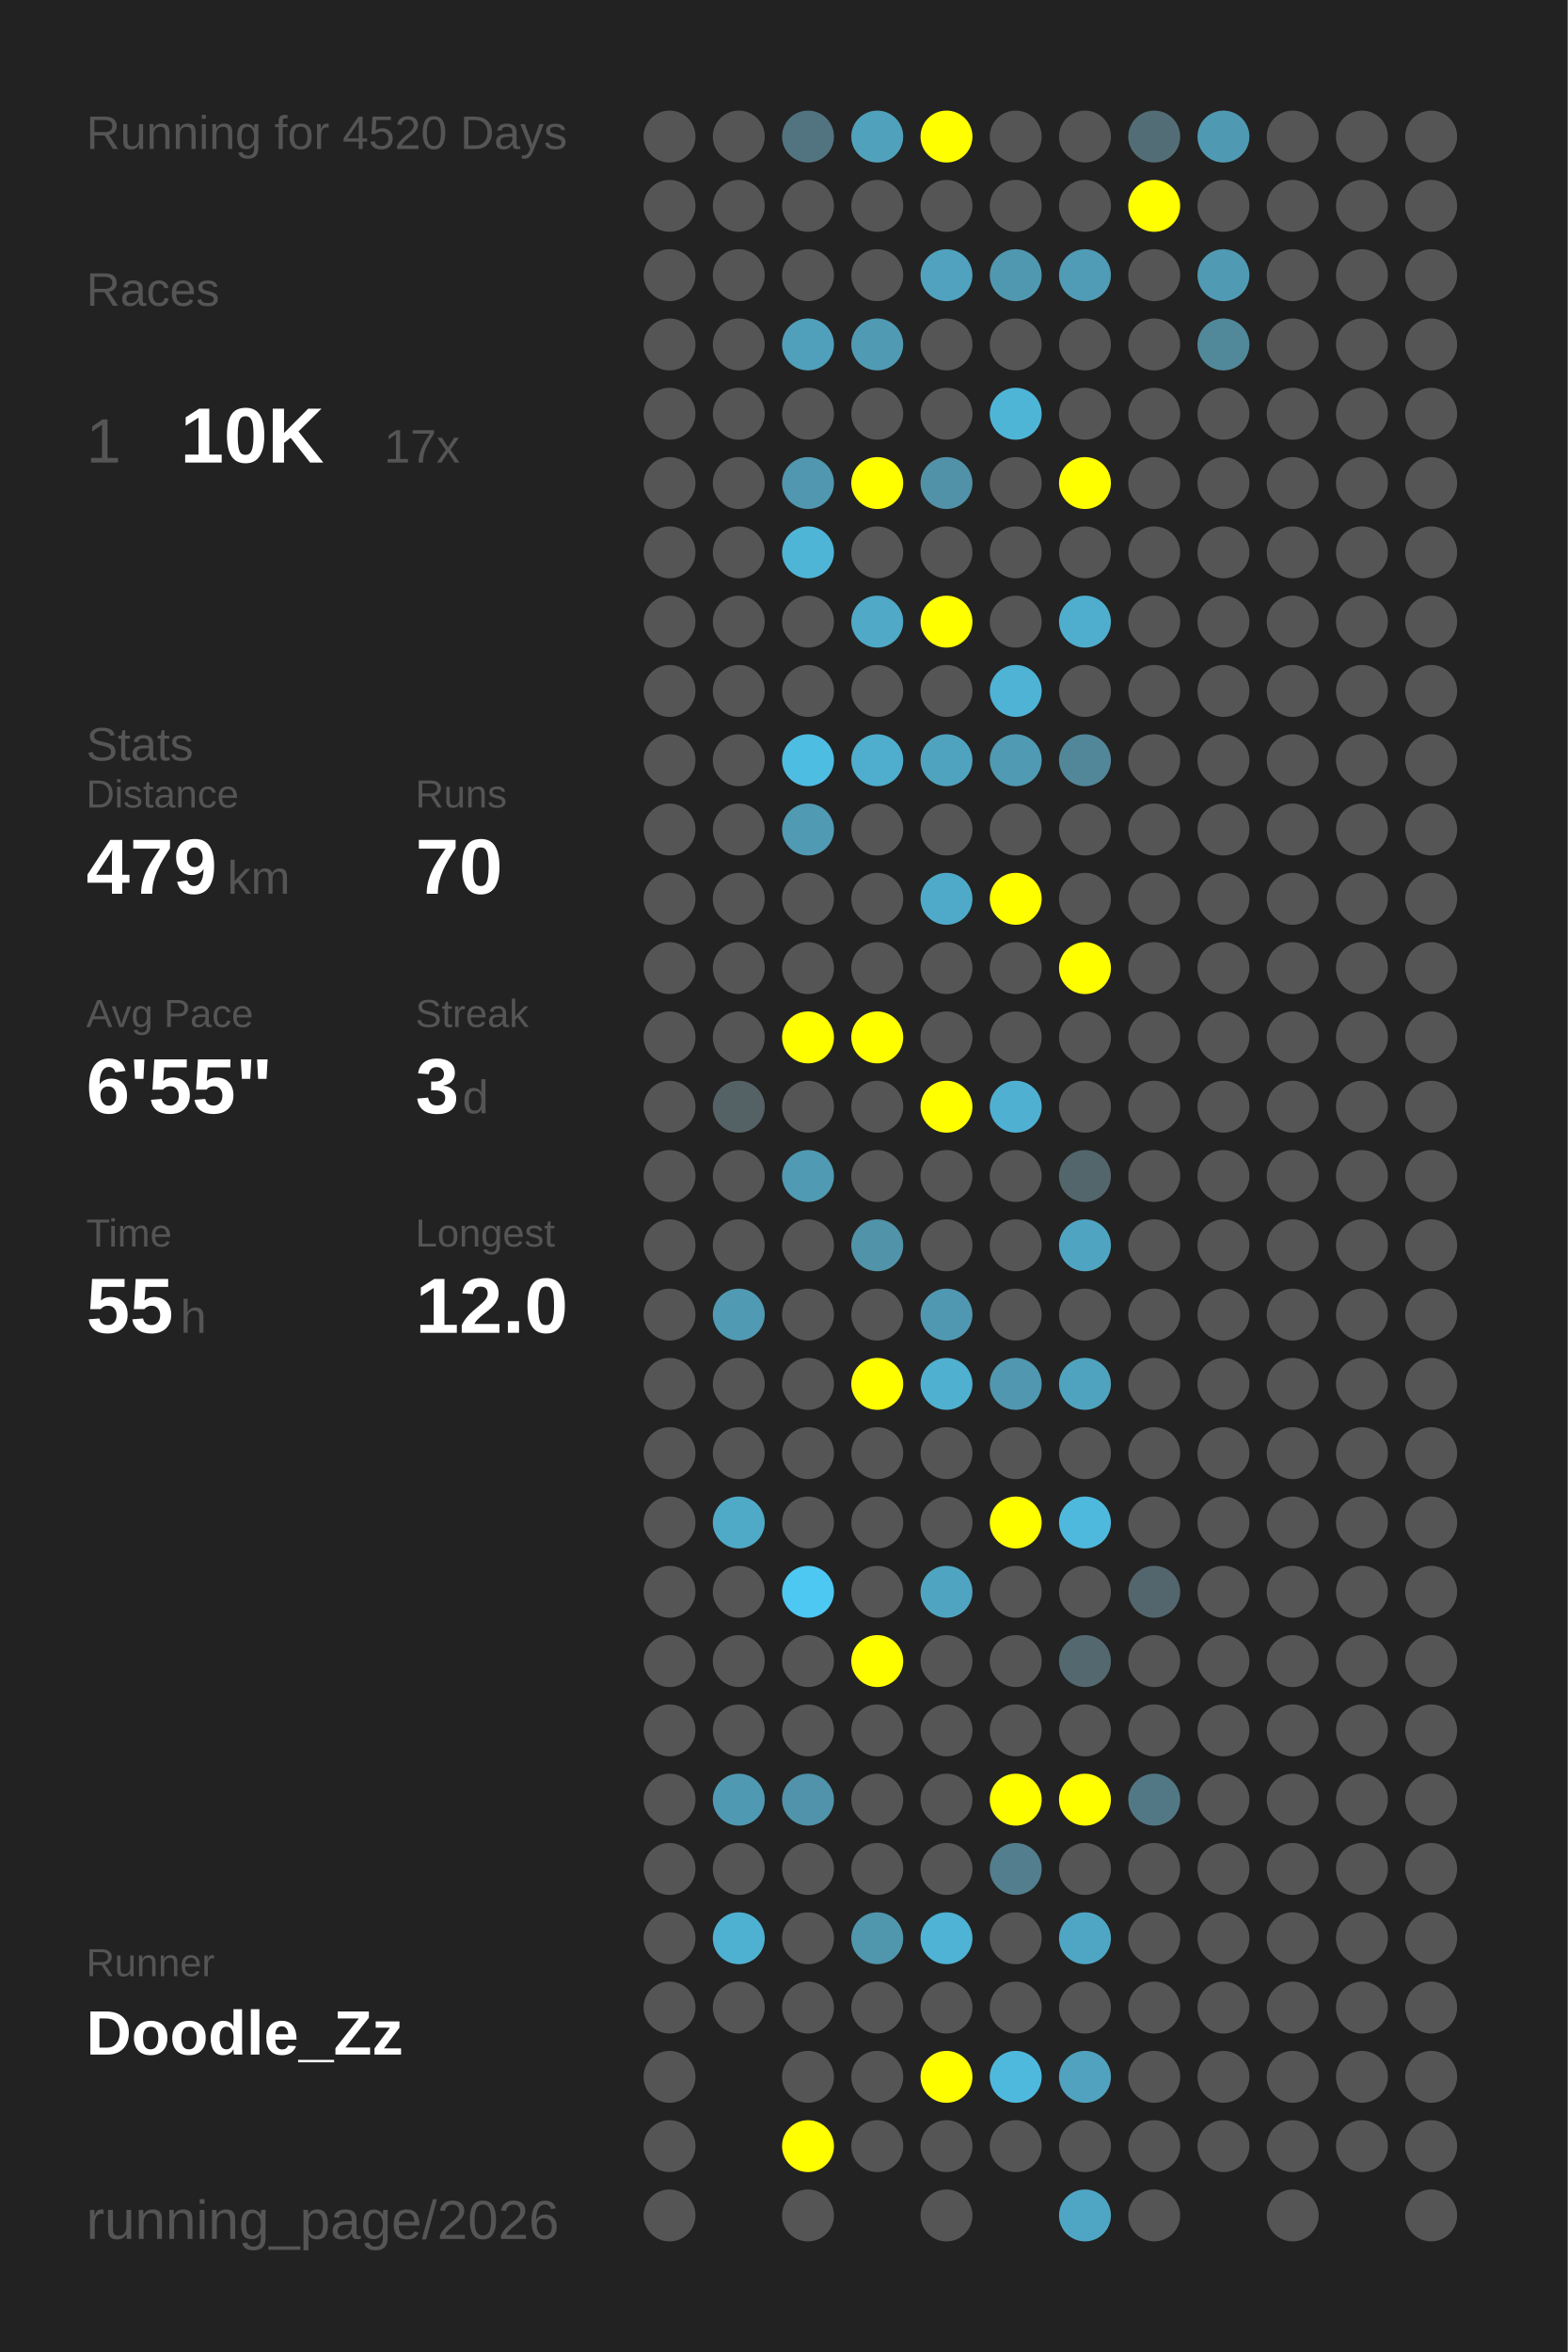
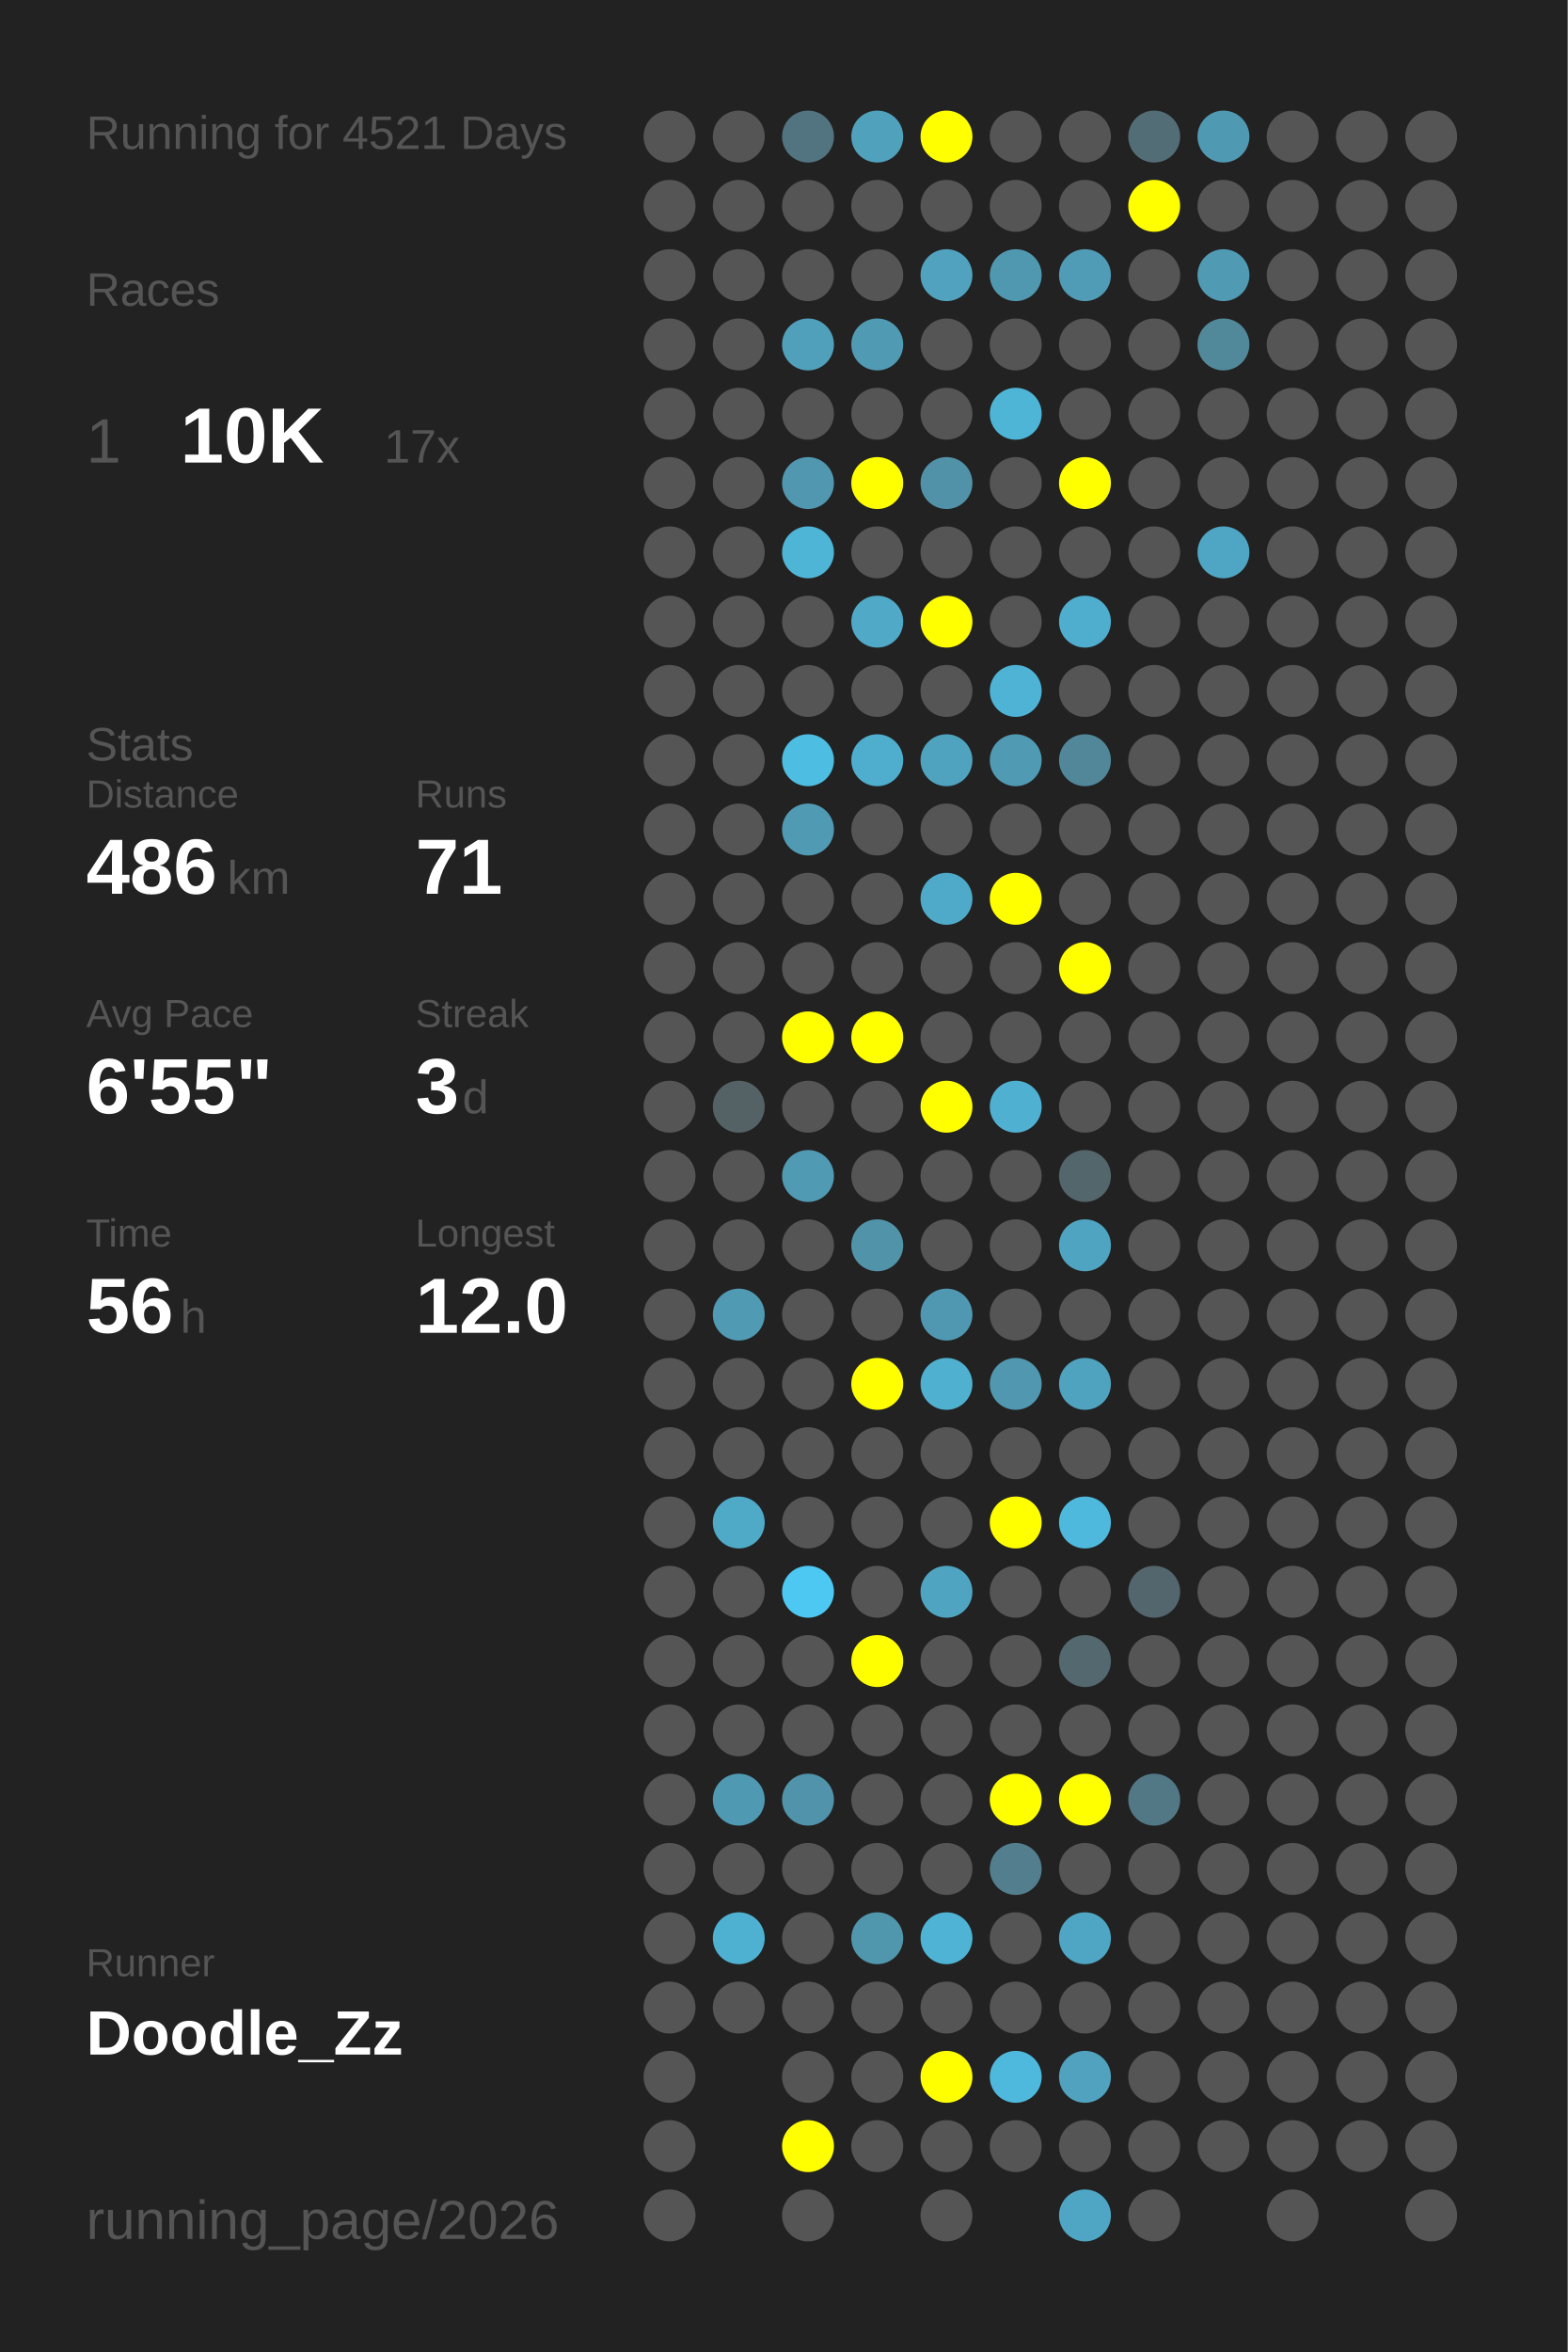
<svg xmlns="http://www.w3.org/2000/svg" baseProfile="full" height="300mm" version="1.1" viewBox="0,0,200,300" width="200mm">
  <defs />
  <rect fill="#222222" height="300" width="200" x="0" y="0" />
-   <text fill="#555555" style="font-size:6px; font-family:Arial;" x="11" y="19">Running for 4520 Days</text>
+   <text fill="#555555" style="font-size:6px; font-family:Arial;" x="11" y="19">Running for 4521 Days</text>
  <text fill="#555555" style="font-size:6px; font-family:Arial;" x="11" y="39">Races</text>
  <text fill="#555555" style="font-size:8px; font-family:Arial;" x="11" y="59">1</text>
  <text fill="#FFFFFF" style="font-size:10px; font-family:Arial; font-weight:bold;" x="23" y="59">10K</text>
  <text fill="#555555" style="font-size:6px; font-family:Arial;" x="49" y="59">17x</text>
  <text fill="#555555" style="font-size:6px; font-family:Arial;" x="11" y="97">Stats</text>
  <text fill="#555555" style="font-size:5px; font-family:Arial;" x="11" y="103">Distance</text>
-   <text fill="#FFFFFF" style="font-size:10px; font-family:Arial; font-weight:bold;" x="11" y="114">479</text>
+   <text fill="#FFFFFF" style="font-size:10px; font-family:Arial; font-weight:bold;" x="11" y="114">486</text>
  <text fill="#555555" style="font-size:6px; font-family:Arial;" x="29" y="114">km</text>
  <text fill="#555555" style="font-size:5px; font-family:Arial;" x="53" y="103">Runs</text>
-   <text fill="#FFFFFF" style="font-size:10px; font-family:Arial; font-weight:bold;" x="53" y="114">70</text>
+   <text fill="#FFFFFF" style="font-size:10px; font-family:Arial; font-weight:bold;" x="53" y="114">71</text>
  <text fill="#555555" style="font-size:5px; font-family:Arial;" x="11" y="131">Avg Pace</text>
  <text fill="#FFFFFF" style="font-size:10px; font-family:Arial; font-weight:bold;" x="11" y="142">6'55"</text>
  <text fill="#555555" style="font-size:5px; font-family:Arial;" x="53" y="131">Streak</text>
  <text fill="#FFFFFF" style="font-size:10px; font-family:Arial; font-weight:bold;" x="53" y="142">3</text>
  <text fill="#555555" style="font-size:6px; font-family:Arial;" x="59" y="142">d</text>
  <text fill="#555555" style="font-size:5px; font-family:Arial;" x="11" y="159">Time</text>
-   <text fill="#FFFFFF" style="font-size:10px; font-family:Arial; font-weight:bold;" x="11" y="170">55</text>
+   <text fill="#FFFFFF" style="font-size:10px; font-family:Arial; font-weight:bold;" x="11" y="170">56</text>
  <text fill="#555555" style="font-size:6px; font-family:Arial;" x="23" y="170">h</text>
  <text fill="#555555" style="font-size:5px; font-family:Arial;" x="53" y="159">Longest</text>
  <text fill="#FFFFFF" style="font-size:10px; font-family:Arial; font-weight:bold;" x="53" y="170">12.0</text>
  <text fill="#555555" style="font-size:5px; font-family:Arial;" x="11" y="252.065">Runner</text>
  <text fill="#FFFFFF" style="font-size:8px; font-family:Arial; font-weight:bold;" x="11" y="262.065">Doodle_Zz</text>
  <text fill="#555555" style="font-size:7px; font-family:Arial;" x="11" y="285.581">running_page/2026</text>
  <circle cx="85.417" cy="17.419" fill="#555555" r="3.312" />
  <circle cx="85.417" cy="26.258" fill="#555555" r="3.312" />
  <circle cx="85.417" cy="35.097" fill="#555555" r="3.312" />
  <circle cx="85.417" cy="43.935" fill="#555555" r="3.312" />
  <circle cx="85.417" cy="52.774" fill="#555555" r="3.312" />
  <circle cx="85.417" cy="61.613" fill="#555555" r="3.312" />
  <circle cx="85.417" cy="70.452" fill="#555555" r="3.312" />
  <circle cx="85.417" cy="79.29" fill="#555555" r="3.312" />
  <circle cx="85.417" cy="88.129" fill="#555555" r="3.312" />
  <circle cx="85.417" cy="96.968" fill="#555555" r="3.312" />
  <circle cx="85.417" cy="105.806" fill="#555555" r="3.312" />
  <circle cx="85.417" cy="114.645" fill="#555555" r="3.312" />
  <circle cx="85.417" cy="123.484" fill="#555555" r="3.312" />
  <circle cx="85.417" cy="132.323" fill="#555555" r="3.312" />
  <circle cx="85.417" cy="141.161" fill="#555555" r="3.312" />
  <circle cx="85.417" cy="150" fill="#555555" r="3.312" />
  <circle cx="85.417" cy="158.839" fill="#555555" r="3.312" />
  <circle cx="85.417" cy="167.677" fill="#555555" r="3.312" />
  <circle cx="85.417" cy="176.516" fill="#555555" r="3.312" />
  <circle cx="85.417" cy="185.355" fill="#555555" r="3.312" />
  <circle cx="85.417" cy="194.194" fill="#555555" r="3.312" />
  <circle cx="85.417" cy="203.032" fill="#555555" r="3.312" />
  <circle cx="85.417" cy="211.871" fill="#555555" r="3.312" />
  <circle cx="85.417" cy="220.71" fill="#555555" r="3.312" />
  <circle cx="85.417" cy="229.548" fill="#555555" r="3.312" />
  <circle cx="85.417" cy="238.387" fill="#555555" r="3.312" />
  <circle cx="85.417" cy="247.226" fill="#555555" r="3.312" />
  <circle cx="85.417" cy="256.065" fill="#555555" r="3.312" />
  <circle cx="85.417" cy="264.903" fill="#555555" r="3.312" />
  <circle cx="85.417" cy="273.742" fill="#555555" r="3.312" />
  <circle cx="85.417" cy="282.581" fill="#555555" r="3.312" />
  <circle cx="94.25" cy="17.419" fill="#555555" r="3.312" />
  <circle cx="94.25" cy="26.258" fill="#555555" r="3.312" />
  <circle cx="94.25" cy="35.097" fill="#555555" r="3.312" />
  <circle cx="94.25" cy="43.935" fill="#555555" r="3.312" />
  <circle cx="94.25" cy="52.774" fill="#555555" r="3.312" />
  <circle cx="94.25" cy="61.613" fill="#555555" r="3.312" />
  <circle cx="94.25" cy="70.452" fill="#555555" r="3.312" />
  <circle cx="94.25" cy="79.29" fill="#555555" r="3.312" />
  <circle cx="94.25" cy="88.129" fill="#555555" r="3.312" />
  <circle cx="94.25" cy="96.968" fill="#555555" r="3.312" />
  <circle cx="94.25" cy="105.806" fill="#555555" r="3.312" />
  <circle cx="94.25" cy="114.645" fill="#555555" r="3.312" />
  <circle cx="94.25" cy="123.484" fill="#555555" r="3.312" />
  <circle cx="94.25" cy="132.323" fill="#555555" r="3.312" />
  <circle cx="94.25" cy="141.161" fill="#546266" r="3.312" />
  <circle cx="94.25" cy="150" fill="#555555" r="3.312" />
  <circle cx="94.25" cy="158.839" fill="#555555" r="3.312" />
  <circle cx="94.25" cy="167.677" fill="#509ab3" r="3.312" />
  <circle cx="94.25" cy="176.516" fill="#555555" r="3.312" />
  <circle cx="94.25" cy="185.355" fill="#555555" r="3.312" />
  <circle cx="94.25" cy="194.194" fill="#4faac8" r="3.312" />
  <circle cx="94.25" cy="203.032" fill="#555555" r="3.312" />
  <circle cx="94.25" cy="211.871" fill="#555555" r="3.312" />
  <circle cx="94.25" cy="220.71" fill="#555555" r="3.312" />
  <circle cx="94.25" cy="229.548" fill="#5099b2" r="3.312" />
  <circle cx="94.25" cy="238.387" fill="#555555" r="3.312" />
  <circle cx="94.25" cy="247.226" fill="#4fb1d2" r="3.312" />
  <circle cx="94.25" cy="256.065" fill="#555555" r="3.312" />
  <circle cx="103.083" cy="17.419" fill="#527480" r="3.312" />
  <circle cx="103.083" cy="26.258" fill="#555555" r="3.312" />
  <circle cx="103.083" cy="35.097" fill="#555555" r="3.312" />
  <circle cx="103.083" cy="43.935" fill="#50a0bb" r="3.312" />
  <circle cx="103.083" cy="52.774" fill="#555555" r="3.312" />
  <circle cx="103.083" cy="61.613" fill="#5097af" r="3.312" />
  <circle cx="103.083" cy="70.452" fill="#4eb5d7" r="3.312" />
  <circle cx="103.083" cy="79.29" fill="#555555" r="3.312" />
  <circle cx="103.083" cy="88.129" fill="#555555" r="3.312" />
  <circle cx="103.083" cy="96.968" fill="#4ebde2" r="3.312" />
  <circle cx="103.083" cy="105.806" fill="#509ab3" r="3.312" />
  <circle cx="103.083" cy="114.645" fill="#555555" r="3.312" />
  <circle cx="103.083" cy="123.484" fill="#555555" r="3.312" />
  <circle cx="103.083" cy="132.323" fill="#FFFF00" r="3.312" />
  <circle cx="103.083" cy="141.161" fill="#555555" r="3.312" />
  <circle cx="103.083" cy="150" fill="#509ab3" r="3.312" />
  <circle cx="103.083" cy="158.839" fill="#555555" r="3.312" />
  <circle cx="103.083" cy="167.677" fill="#555555" r="3.312" />
  <circle cx="103.083" cy="176.516" fill="#555555" r="3.312" />
  <circle cx="103.083" cy="185.355" fill="#555555" r="3.312" />
  <circle cx="103.083" cy="194.194" fill="#555555" r="3.312" />
  <circle cx="103.083" cy="203.032" fill="#4dc8f2" r="3.312" />
  <circle cx="103.083" cy="211.871" fill="#555555" r="3.312" />
  <circle cx="103.083" cy="220.71" fill="#555555" r="3.312" />
  <circle cx="103.083" cy="229.548" fill="#5093aa" r="3.312" />
  <circle cx="103.083" cy="238.387" fill="#555555" r="3.312" />
  <circle cx="103.083" cy="247.226" fill="#555555" r="3.312" />
  <circle cx="103.083" cy="256.065" fill="#555555" r="3.312" />
  <circle cx="103.083" cy="264.903" fill="#555555" r="3.312" />
  <circle cx="103.083" cy="273.742" fill="#FFFF00" r="3.312" />
  <circle cx="103.083" cy="282.581" fill="#555555" r="3.312" />
  <circle cx="111.917" cy="17.419" fill="#50a1bc" r="3.312" />
  <circle cx="111.917" cy="26.258" fill="#555555" r="3.312" />
  <circle cx="111.917" cy="35.097" fill="#555555" r="3.312" />
  <circle cx="111.917" cy="43.935" fill="#509ab3" r="3.312" />
  <circle cx="111.917" cy="52.774" fill="#555555" r="3.312" />
  <circle cx="111.917" cy="61.613" fill="#FFFF00" r="3.312" />
  <circle cx="111.917" cy="70.452" fill="#555555" r="3.312" />
  <circle cx="111.917" cy="79.29" fill="#4fa9c7" r="3.312" />
  <circle cx="111.917" cy="88.129" fill="#555555" r="3.312" />
  <circle cx="111.917" cy="96.968" fill="#4fadcd" r="3.312" />
  <circle cx="111.917" cy="105.806" fill="#555555" r="3.312" />
  <circle cx="111.917" cy="114.645" fill="#555555" r="3.312" />
  <circle cx="111.917" cy="123.484" fill="#555555" r="3.312" />
  <circle cx="111.917" cy="132.323" fill="#FFFF00" r="3.312" />
  <circle cx="111.917" cy="141.161" fill="#555555" r="3.312" />
  <circle cx="111.917" cy="150" fill="#555555" r="3.312" />
  <circle cx="111.917" cy="158.839" fill="#5193a9" r="3.312" />
  <circle cx="111.917" cy="167.677" fill="#555555" r="3.312" />
  <circle cx="111.917" cy="176.516" fill="#FFFF00" r="3.312" />
  <circle cx="111.917" cy="185.355" fill="#555555" r="3.312" />
  <circle cx="111.917" cy="194.194" fill="#555555" r="3.312" />
  <circle cx="111.917" cy="203.032" fill="#555555" r="3.312" />
  <circle cx="111.917" cy="211.871" fill="#FFFF00" r="3.312" />
  <circle cx="111.917" cy="220.71" fill="#555555" r="3.312" />
  <circle cx="111.917" cy="229.548" fill="#555555" r="3.312" />
  <circle cx="111.917" cy="238.387" fill="#555555" r="3.312" />
  <circle cx="111.917" cy="247.226" fill="#5096ad" r="3.312" />
  <circle cx="111.917" cy="256.065" fill="#555555" r="3.312" />
  <circle cx="111.917" cy="264.903" fill="#555555" r="3.312" />
  <circle cx="111.917" cy="273.742" fill="#555555" r="3.312" />
  <circle cx="120.75" cy="17.419" fill="#FFFF00" r="3.312" />
  <circle cx="120.75" cy="26.258" fill="#555555" r="3.312" />
  <circle cx="120.75" cy="35.097" fill="#50a2be" r="3.312" />
  <circle cx="120.75" cy="43.935" fill="#555555" r="3.312" />
  <circle cx="120.75" cy="52.774" fill="#555555" r="3.312" />
  <circle cx="120.75" cy="61.613" fill="#5192a8" r="3.312" />
  <circle cx="120.75" cy="70.452" fill="#555555" r="3.312" />
  <circle cx="120.75" cy="79.29" fill="#FFFF00" r="3.312" />
  <circle cx="120.75" cy="88.129" fill="#555555" r="3.312" />
  <circle cx="120.75" cy="96.968" fill="#4fa3bf" r="3.312" />
  <circle cx="120.75" cy="105.806" fill="#555555" r="3.312" />
  <circle cx="120.75" cy="114.645" fill="#4faac9" r="3.312" />
  <circle cx="120.75" cy="123.484" fill="#555555" r="3.312" />
  <circle cx="120.75" cy="132.323" fill="#555555" r="3.312" />
  <circle cx="120.75" cy="141.161" fill="#FFFF00" r="3.312" />
  <circle cx="120.75" cy="150" fill="#555555" r="3.312" />
  <circle cx="120.75" cy="158.839" fill="#555555" r="3.312" />
  <circle cx="120.75" cy="167.677" fill="#5098b1" r="3.312" />
  <circle cx="120.75" cy="176.516" fill="#4fb0d0" r="3.312" />
  <circle cx="120.75" cy="185.355" fill="#555555" r="3.312" />
  <circle cx="120.75" cy="194.194" fill="#555555" r="3.312" />
  <circle cx="120.75" cy="203.032" fill="#4fa5c1" r="3.312" />
  <circle cx="120.75" cy="211.871" fill="#555555" r="3.312" />
  <circle cx="120.75" cy="220.71" fill="#555555" r="3.312" />
  <circle cx="120.75" cy="229.548" fill="#555555" r="3.312" />
  <circle cx="120.75" cy="238.387" fill="#555555" r="3.312" />
  <circle cx="120.75" cy="247.226" fill="#4eb3d4" r="3.312" />
  <circle cx="120.75" cy="256.065" fill="#555555" r="3.312" />
  <circle cx="120.75" cy="264.903" fill="#FFFF00" r="3.312" />
  <circle cx="120.75" cy="273.742" fill="#555555" r="3.312" />
  <circle cx="120.75" cy="282.581" fill="#555555" r="3.312" />
  <circle cx="129.583" cy="17.419" fill="#555555" r="3.312" />
  <circle cx="129.583" cy="26.258" fill="#555555" r="3.312" />
  <circle cx="129.583" cy="35.097" fill="#5098b0" r="3.312" />
  <circle cx="129.583" cy="43.935" fill="#555555" r="3.312" />
  <circle cx="129.583" cy="52.774" fill="#4eb5d7" r="3.312" />
  <circle cx="129.583" cy="61.613" fill="#555555" r="3.312" />
  <circle cx="129.583" cy="70.452" fill="#555555" r="3.312" />
  <circle cx="129.583" cy="79.29" fill="#555555" r="3.312" />
  <circle cx="129.583" cy="88.129" fill="#4eb3d5" r="3.312" />
  <circle cx="129.583" cy="96.968" fill="#509ab3" r="3.312" />
  <circle cx="129.583" cy="105.806" fill="#555555" r="3.312" />
  <circle cx="129.583" cy="114.645" fill="#FFFF00" r="3.312" />
  <circle cx="129.583" cy="123.484" fill="#555555" r="3.312" />
  <circle cx="129.583" cy="132.323" fill="#555555" r="3.312" />
  <circle cx="129.583" cy="141.161" fill="#4fb0d1" r="3.312" />
  <circle cx="129.583" cy="150" fill="#555555" r="3.312" />
  <circle cx="129.583" cy="158.839" fill="#555555" r="3.312" />
  <circle cx="129.583" cy="167.677" fill="#555555" r="3.312" />
  <circle cx="129.583" cy="176.516" fill="#5097af" r="3.312" />
  <circle cx="129.583" cy="185.355" fill="#555555" r="3.312" />
  <circle cx="129.583" cy="194.194" fill="#FFFF00" r="3.312" />
  <circle cx="129.583" cy="203.032" fill="#555555" r="3.312" />
  <circle cx="129.583" cy="211.871" fill="#555555" r="3.312" />
  <circle cx="129.583" cy="220.71" fill="#555555" r="3.312" />
  <circle cx="129.583" cy="229.548" fill="#FFFF00" r="3.312" />
  <circle cx="129.583" cy="238.387" fill="#527e8d" r="3.312" />
  <circle cx="129.583" cy="247.226" fill="#555555" r="3.312" />
  <circle cx="129.583" cy="256.065" fill="#555555" r="3.312" />
  <circle cx="129.583" cy="264.903" fill="#4eb9dd" r="3.312" />
  <circle cx="129.583" cy="273.742" fill="#555555" r="3.312" />
  <circle cx="138.417" cy="17.419" fill="#555555" r="3.312" />
  <circle cx="138.417" cy="26.258" fill="#555555" r="3.312" />
  <circle cx="138.417" cy="35.097" fill="#509bb5" r="3.312" />
  <circle cx="138.417" cy="43.935" fill="#555555" r="3.312" />
  <circle cx="138.417" cy="52.774" fill="#555555" r="3.312" />
  <circle cx="138.417" cy="61.613" fill="#FFFF00" r="3.312" />
  <circle cx="138.417" cy="70.452" fill="#555555" r="3.312" />
  <circle cx="138.417" cy="79.29" fill="#4faece" r="3.312" />
  <circle cx="138.417" cy="88.129" fill="#555555" r="3.312" />
  <circle cx="138.417" cy="96.968" fill="#518799" r="3.312" />
  <circle cx="138.417" cy="105.806" fill="#555555" r="3.312" />
  <circle cx="138.417" cy="114.645" fill="#555555" r="3.312" />
  <circle cx="138.417" cy="123.484" fill="#FFFF00" r="3.312" />
  <circle cx="138.417" cy="132.323" fill="#555555" r="3.312" />
  <circle cx="138.417" cy="141.161" fill="#555555" r="3.312" />
  <circle cx="138.417" cy="150" fill="#53666c" r="3.312" />
  <circle cx="138.417" cy="158.839" fill="#4fa5c1" r="3.312" />
  <circle cx="138.417" cy="167.677" fill="#555555" r="3.312" />
  <circle cx="138.417" cy="176.516" fill="#4fa3bf" r="3.312" />
  <circle cx="138.417" cy="185.355" fill="#555555" r="3.312" />
  <circle cx="138.417" cy="194.194" fill="#4eb9dd" r="3.312" />
  <circle cx="138.417" cy="203.032" fill="#555555" r="3.312" />
  <circle cx="138.417" cy="211.871" fill="#53686f" r="3.312" />
  <circle cx="138.417" cy="220.71" fill="#555555" r="3.312" />
  <circle cx="138.417" cy="229.548" fill="#FFFF00" r="3.312" />
  <circle cx="138.417" cy="238.387" fill="#555555" r="3.312" />
  <circle cx="138.417" cy="247.226" fill="#4fa6c4" r="3.312" />
  <circle cx="138.417" cy="256.065" fill="#555555" r="3.312" />
  <circle cx="138.417" cy="264.903" fill="#50a2be" r="3.312" />
  <circle cx="138.417" cy="273.742" fill="#555555" r="3.312" />
  <circle cx="138.417" cy="282.581" fill="#4fa6c4" r="3.312" />
  <circle cx="147.25" cy="17.419" fill="#536d76" r="3.312" />
  <circle cx="147.25" cy="26.258" fill="#FFFF00" r="3.312" />
  <circle cx="147.25" cy="35.097" fill="#555555" r="3.312" />
  <circle cx="147.25" cy="43.935" fill="#555555" r="3.312" />
  <circle cx="147.25" cy="52.774" fill="#555555" r="3.312" />
  <circle cx="147.25" cy="61.613" fill="#555555" r="3.312" />
  <circle cx="147.25" cy="70.452" fill="#555555" r="3.312" />
  <circle cx="147.25" cy="79.29" fill="#555555" r="3.312" />
  <circle cx="147.25" cy="88.129" fill="#555555" r="3.312" />
  <circle cx="147.25" cy="96.968" fill="#555555" r="3.312" />
  <circle cx="147.25" cy="105.806" fill="#555555" r="3.312" />
  <circle cx="147.25" cy="114.645" fill="#555555" r="3.312" />
  <circle cx="147.25" cy="123.484" fill="#555555" r="3.312" />
  <circle cx="147.25" cy="132.323" fill="#555555" r="3.312" />
  <circle cx="147.25" cy="141.161" fill="#555555" r="3.312" />
  <circle cx="147.25" cy="150" fill="#555555" r="3.312" />
  <circle cx="147.25" cy="158.839" fill="#555555" r="3.312" />
  <circle cx="147.25" cy="167.677" fill="#555555" r="3.312" />
  <circle cx="147.25" cy="176.516" fill="#555555" r="3.312" />
  <circle cx="147.25" cy="185.355" fill="#555555" r="3.312" />
  <circle cx="147.25" cy="194.194" fill="#555555" r="3.312" />
  <circle cx="147.25" cy="203.032" fill="#53666d" r="3.312" />
  <circle cx="147.25" cy="211.871" fill="#555555" r="3.312" />
  <circle cx="147.25" cy="220.71" fill="#555555" r="3.312" />
  <circle cx="147.25" cy="229.548" fill="#527885" r="3.312" />
  <circle cx="147.25" cy="238.387" fill="#555555" r="3.312" />
  <circle cx="147.25" cy="247.226" fill="#555555" r="3.312" />
  <circle cx="147.25" cy="256.065" fill="#555555" r="3.312" />
  <circle cx="147.25" cy="264.903" fill="#555555" r="3.312" />
  <circle cx="147.25" cy="273.742" fill="#555555" r="3.312" />
  <circle cx="147.25" cy="282.581" fill="#555555" r="3.312" />
  <circle cx="156.083" cy="17.419" fill="#5099b2" r="3.312" />
  <circle cx="156.083" cy="26.258" fill="#555555" r="3.312" />
  <circle cx="156.083" cy="35.097" fill="#509ab3" r="3.312" />
  <circle cx="156.083" cy="43.935" fill="#51899b" r="3.312" />
  <circle cx="156.083" cy="52.774" fill="#555555" r="3.312" />
  <circle cx="156.083" cy="61.613" fill="#555555" r="3.312" />
-   <circle cx="156.083" cy="70.452" fill="#555555" r="3.312" />
+   <circle cx="156.083" cy="70.452" fill="#4fa6c4" r="3.312" />
  <circle cx="156.083" cy="79.29" fill="#555555" r="3.312" />
  <circle cx="156.083" cy="88.129" fill="#555555" r="3.312" />
  <circle cx="156.083" cy="96.968" fill="#555555" r="3.312" />
  <circle cx="156.083" cy="105.806" fill="#555555" r="3.312" />
  <circle cx="156.083" cy="114.645" fill="#555555" r="3.312" />
  <circle cx="156.083" cy="123.484" fill="#555555" r="3.312" />
  <circle cx="156.083" cy="132.323" fill="#555555" r="3.312" />
  <circle cx="156.083" cy="141.161" fill="#555555" r="3.312" />
  <circle cx="156.083" cy="150" fill="#555555" r="3.312" />
  <circle cx="156.083" cy="158.839" fill="#555555" r="3.312" />
  <circle cx="156.083" cy="167.677" fill="#555555" r="3.312" />
  <circle cx="156.083" cy="176.516" fill="#555555" r="3.312" />
  <circle cx="156.083" cy="185.355" fill="#555555" r="3.312" />
  <circle cx="156.083" cy="194.194" fill="#555555" r="3.312" />
  <circle cx="156.083" cy="203.032" fill="#555555" r="3.312" />
  <circle cx="156.083" cy="211.871" fill="#555555" r="3.312" />
  <circle cx="156.083" cy="220.71" fill="#555555" r="3.312" />
  <circle cx="156.083" cy="229.548" fill="#555555" r="3.312" />
  <circle cx="156.083" cy="238.387" fill="#555555" r="3.312" />
  <circle cx="156.083" cy="247.226" fill="#555555" r="3.312" />
  <circle cx="156.083" cy="256.065" fill="#555555" r="3.312" />
  <circle cx="156.083" cy="264.903" fill="#555555" r="3.312" />
  <circle cx="156.083" cy="273.742" fill="#555555" r="3.312" />
  <circle cx="164.917" cy="17.419" fill="#555555" r="3.312" />
  <circle cx="164.917" cy="26.258" fill="#555555" r="3.312" />
  <circle cx="164.917" cy="35.097" fill="#555555" r="3.312" />
  <circle cx="164.917" cy="43.935" fill="#555555" r="3.312" />
  <circle cx="164.917" cy="52.774" fill="#555555" r="3.312" />
  <circle cx="164.917" cy="61.613" fill="#555555" r="3.312" />
  <circle cx="164.917" cy="70.452" fill="#555555" r="3.312" />
  <circle cx="164.917" cy="79.29" fill="#555555" r="3.312" />
  <circle cx="164.917" cy="88.129" fill="#555555" r="3.312" />
  <circle cx="164.917" cy="96.968" fill="#555555" r="3.312" />
  <circle cx="164.917" cy="105.806" fill="#555555" r="3.312" />
  <circle cx="164.917" cy="114.645" fill="#555555" r="3.312" />
  <circle cx="164.917" cy="123.484" fill="#555555" r="3.312" />
  <circle cx="164.917" cy="132.323" fill="#555555" r="3.312" />
  <circle cx="164.917" cy="141.161" fill="#555555" r="3.312" />
  <circle cx="164.917" cy="150" fill="#555555" r="3.312" />
  <circle cx="164.917" cy="158.839" fill="#555555" r="3.312" />
  <circle cx="164.917" cy="167.677" fill="#555555" r="3.312" />
  <circle cx="164.917" cy="176.516" fill="#555555" r="3.312" />
  <circle cx="164.917" cy="185.355" fill="#555555" r="3.312" />
  <circle cx="164.917" cy="194.194" fill="#555555" r="3.312" />
  <circle cx="164.917" cy="203.032" fill="#555555" r="3.312" />
  <circle cx="164.917" cy="211.871" fill="#555555" r="3.312" />
  <circle cx="164.917" cy="220.71" fill="#555555" r="3.312" />
  <circle cx="164.917" cy="229.548" fill="#555555" r="3.312" />
  <circle cx="164.917" cy="238.387" fill="#555555" r="3.312" />
  <circle cx="164.917" cy="247.226" fill="#555555" r="3.312" />
  <circle cx="164.917" cy="256.065" fill="#555555" r="3.312" />
  <circle cx="164.917" cy="264.903" fill="#555555" r="3.312" />
  <circle cx="164.917" cy="273.742" fill="#555555" r="3.312" />
  <circle cx="164.917" cy="282.581" fill="#555555" r="3.312" />
  <circle cx="173.75" cy="17.419" fill="#555555" r="3.312" />
  <circle cx="173.75" cy="26.258" fill="#555555" r="3.312" />
  <circle cx="173.75" cy="35.097" fill="#555555" r="3.312" />
  <circle cx="173.75" cy="43.935" fill="#555555" r="3.312" />
  <circle cx="173.75" cy="52.774" fill="#555555" r="3.312" />
  <circle cx="173.75" cy="61.613" fill="#555555" r="3.312" />
  <circle cx="173.75" cy="70.452" fill="#555555" r="3.312" />
  <circle cx="173.75" cy="79.29" fill="#555555" r="3.312" />
  <circle cx="173.75" cy="88.129" fill="#555555" r="3.312" />
  <circle cx="173.75" cy="96.968" fill="#555555" r="3.312" />
  <circle cx="173.75" cy="105.806" fill="#555555" r="3.312" />
  <circle cx="173.75" cy="114.645" fill="#555555" r="3.312" />
  <circle cx="173.75" cy="123.484" fill="#555555" r="3.312" />
  <circle cx="173.75" cy="132.323" fill="#555555" r="3.312" />
  <circle cx="173.75" cy="141.161" fill="#555555" r="3.312" />
  <circle cx="173.75" cy="150" fill="#555555" r="3.312" />
  <circle cx="173.75" cy="158.839" fill="#555555" r="3.312" />
  <circle cx="173.75" cy="167.677" fill="#555555" r="3.312" />
  <circle cx="173.75" cy="176.516" fill="#555555" r="3.312" />
  <circle cx="173.75" cy="185.355" fill="#555555" r="3.312" />
  <circle cx="173.75" cy="194.194" fill="#555555" r="3.312" />
  <circle cx="173.75" cy="203.032" fill="#555555" r="3.312" />
  <circle cx="173.75" cy="211.871" fill="#555555" r="3.312" />
  <circle cx="173.75" cy="220.71" fill="#555555" r="3.312" />
  <circle cx="173.75" cy="229.548" fill="#555555" r="3.312" />
  <circle cx="173.75" cy="238.387" fill="#555555" r="3.312" />
  <circle cx="173.75" cy="247.226" fill="#555555" r="3.312" />
  <circle cx="173.75" cy="256.065" fill="#555555" r="3.312" />
  <circle cx="173.75" cy="264.903" fill="#555555" r="3.312" />
  <circle cx="173.75" cy="273.742" fill="#555555" r="3.312" />
  <circle cx="182.583" cy="17.419" fill="#555555" r="3.312" />
  <circle cx="182.583" cy="26.258" fill="#555555" r="3.312" />
  <circle cx="182.583" cy="35.097" fill="#555555" r="3.312" />
  <circle cx="182.583" cy="43.935" fill="#555555" r="3.312" />
  <circle cx="182.583" cy="52.774" fill="#555555" r="3.312" />
  <circle cx="182.583" cy="61.613" fill="#555555" r="3.312" />
  <circle cx="182.583" cy="70.452" fill="#555555" r="3.312" />
  <circle cx="182.583" cy="79.29" fill="#555555" r="3.312" />
  <circle cx="182.583" cy="88.129" fill="#555555" r="3.312" />
  <circle cx="182.583" cy="96.968" fill="#555555" r="3.312" />
  <circle cx="182.583" cy="105.806" fill="#555555" r="3.312" />
  <circle cx="182.583" cy="114.645" fill="#555555" r="3.312" />
  <circle cx="182.583" cy="123.484" fill="#555555" r="3.312" />
  <circle cx="182.583" cy="132.323" fill="#555555" r="3.312" />
  <circle cx="182.583" cy="141.161" fill="#555555" r="3.312" />
  <circle cx="182.583" cy="150" fill="#555555" r="3.312" />
  <circle cx="182.583" cy="158.839" fill="#555555" r="3.312" />
  <circle cx="182.583" cy="167.677" fill="#555555" r="3.312" />
  <circle cx="182.583" cy="176.516" fill="#555555" r="3.312" />
  <circle cx="182.583" cy="185.355" fill="#555555" r="3.312" />
  <circle cx="182.583" cy="194.194" fill="#555555" r="3.312" />
  <circle cx="182.583" cy="203.032" fill="#555555" r="3.312" />
  <circle cx="182.583" cy="211.871" fill="#555555" r="3.312" />
  <circle cx="182.583" cy="220.71" fill="#555555" r="3.312" />
  <circle cx="182.583" cy="229.548" fill="#555555" r="3.312" />
  <circle cx="182.583" cy="238.387" fill="#555555" r="3.312" />
  <circle cx="182.583" cy="247.226" fill="#555555" r="3.312" />
  <circle cx="182.583" cy="256.065" fill="#555555" r="3.312" />
  <circle cx="182.583" cy="264.903" fill="#555555" r="3.312" />
  <circle cx="182.583" cy="273.742" fill="#555555" r="3.312" />
  <circle cx="182.583" cy="282.581" fill="#555555" r="3.312" />
</svg>
